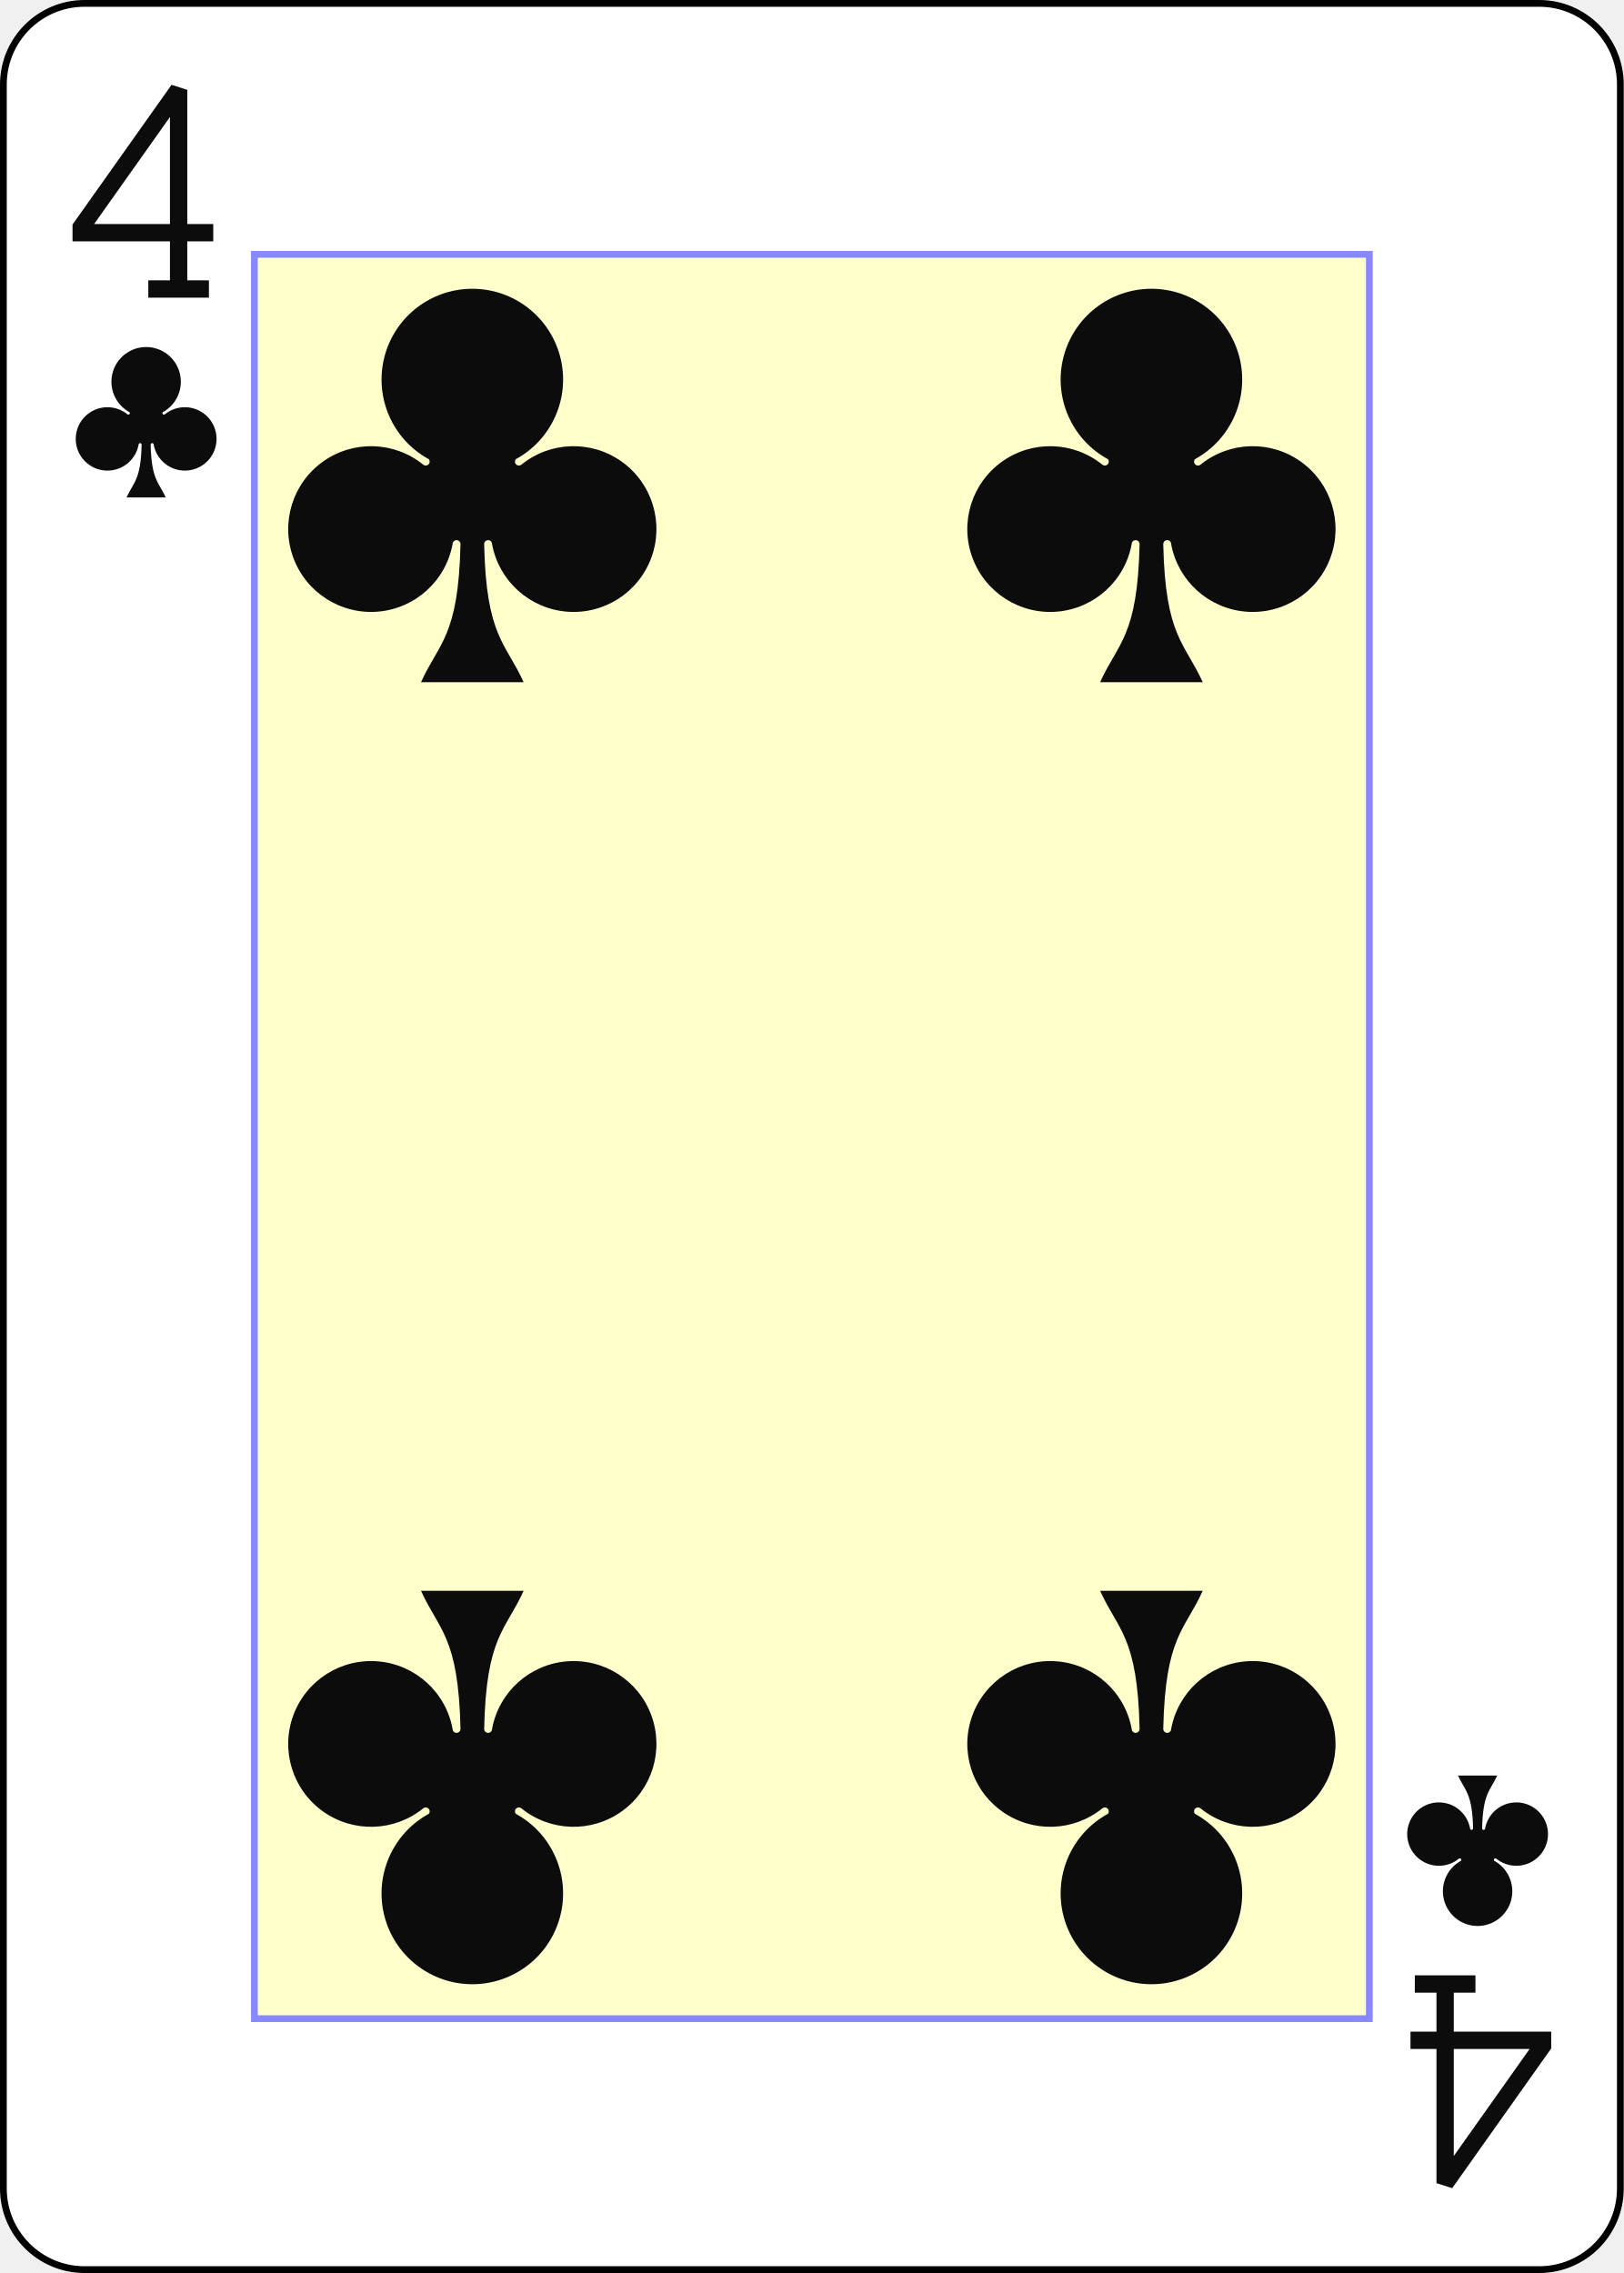
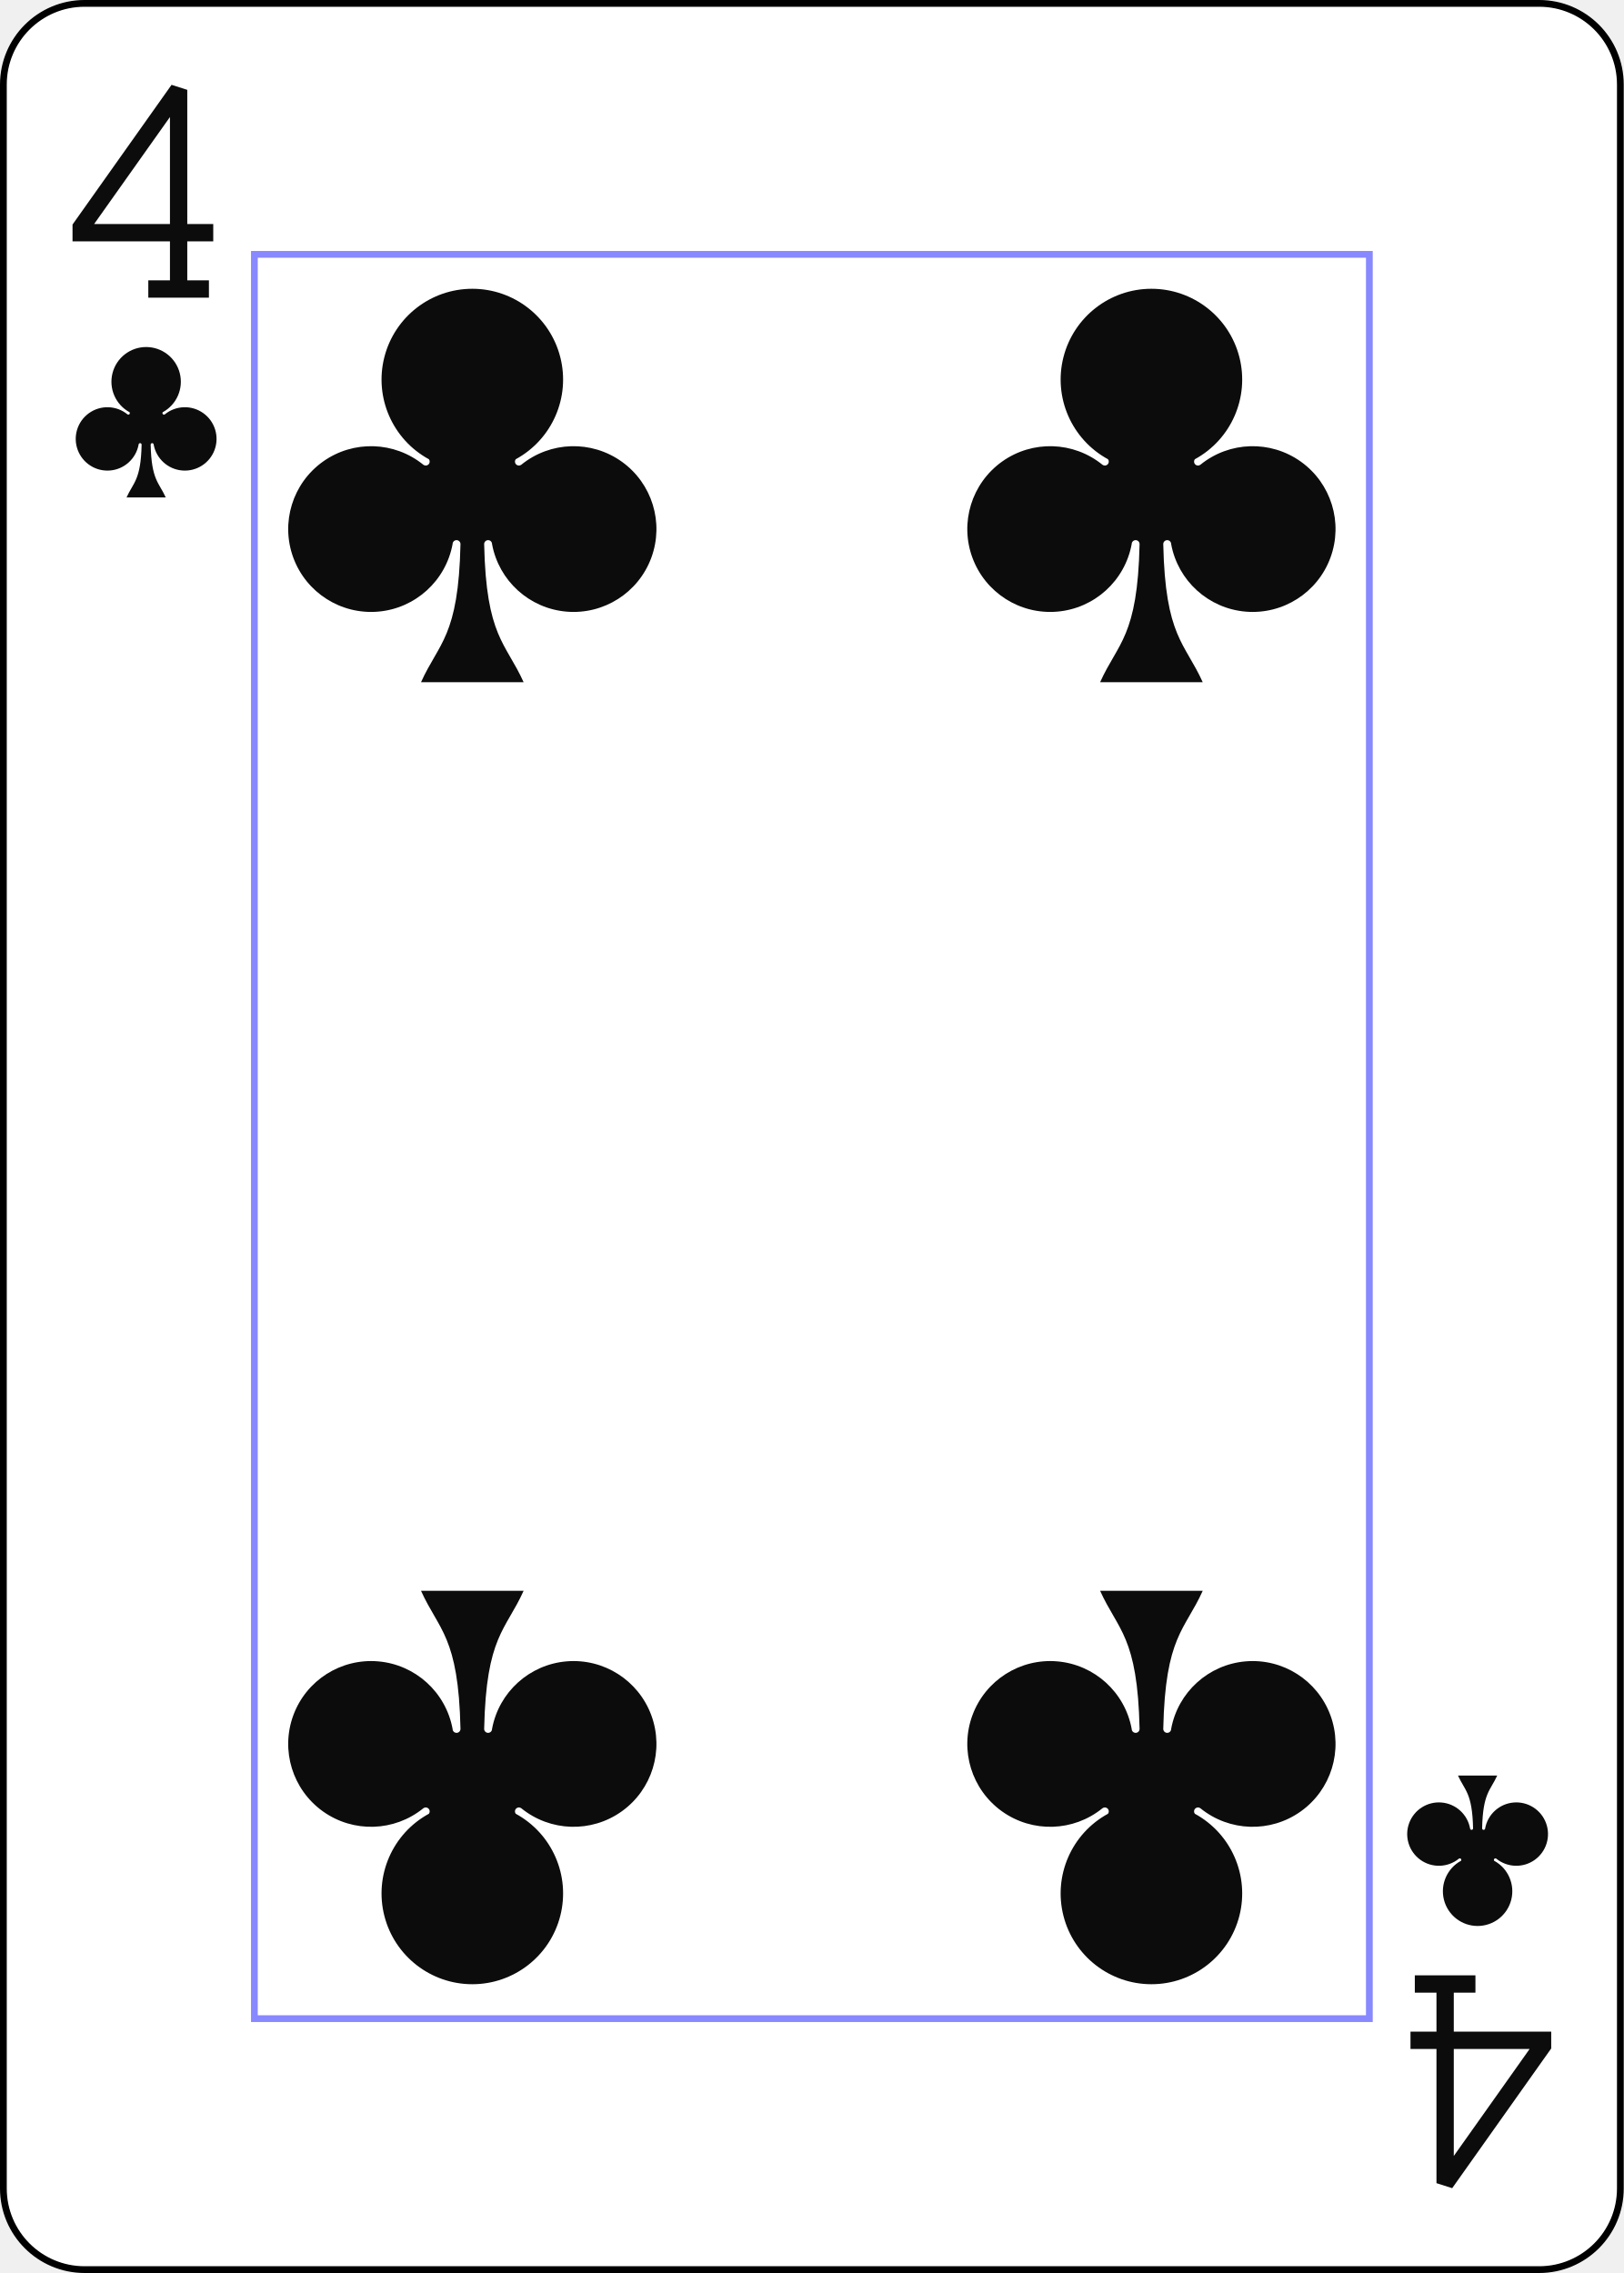
<svg xmlns="http://www.w3.org/2000/svg" xmlns:xlink="http://www.w3.org/1999/xlink" class="card" face="4C" height="3.5in" preserveAspectRatio="none" viewBox="-120 -168 240 336" width="2.5in">
  <defs>
    <symbol id="SC4" viewBox="-600 -600 1200 1200" preserveAspectRatio="xMinYMid">
      <path d="M30 150C35 385 85 400 130 500L-130 500C-85 400 -35 385 -30 150A10 10 0 0 0 -50 150A210 210 0 1 1 -124 -51A10 10 0 0 0 -110 -65A230 230 0 1 1 110 -65A10 10 0 0 0 124 -51A210 210 0 1 1 50 150A10 10 0 0 0 30 150Z" fill="#0d0c0c" />
    </symbol>
    <symbol id="VC4" viewBox="-500 -500 1000 1000" preserveAspectRatio="xMinYMid">
      <path d="M50 460L250 460M150 460L150 -460L-300 175L-300 200L270 200" stroke="#0d0c0c" stroke-width="80" stroke-linecap="square" stroke-miterlimit="1.5" fill="none" />
    </symbol>
    <rect id="XC4" width="164.8" height="260.8" x="-82.4" y="-130.4" />
  </defs>
  <rect width="239" height="335" x="-119.5" y="-167.5" rx="12" ry="12" fill="white" stroke="black" />
-   <use xlink:href="#XC4" width="164.8" height="260.8" stroke="#88f" fill="#FFC" />
+   <use xlink:href="#XC4" width="164.8" height="260.8" stroke="#88f" fill="white" />
  <use xlink:href="#VC4" height="32" width="32" x="-114.4" y="-156" />
  <use xlink:href="#SC4" height="26.769" width="26.769" x="-111.784" y="-119" />
  <use xlink:href="#SC4" height="70" width="70" x="-85.188" y="-131.321" />
  <use xlink:href="#SC4" height="70" width="70" x="15.188" y="-131.321" />
  <g transform="rotate(180)">
    <use xlink:href="#VC4" height="32" width="32" x="-114.4" y="-156" />
    <use xlink:href="#SC4" height="26.769" width="26.769" x="-111.784" y="-119" />
    <use xlink:href="#SC4" height="70" width="70" x="-85.188" y="-131.321" />
    <use xlink:href="#SC4" height="70" width="70" x="15.188" y="-131.321" />
  </g>
</svg>
